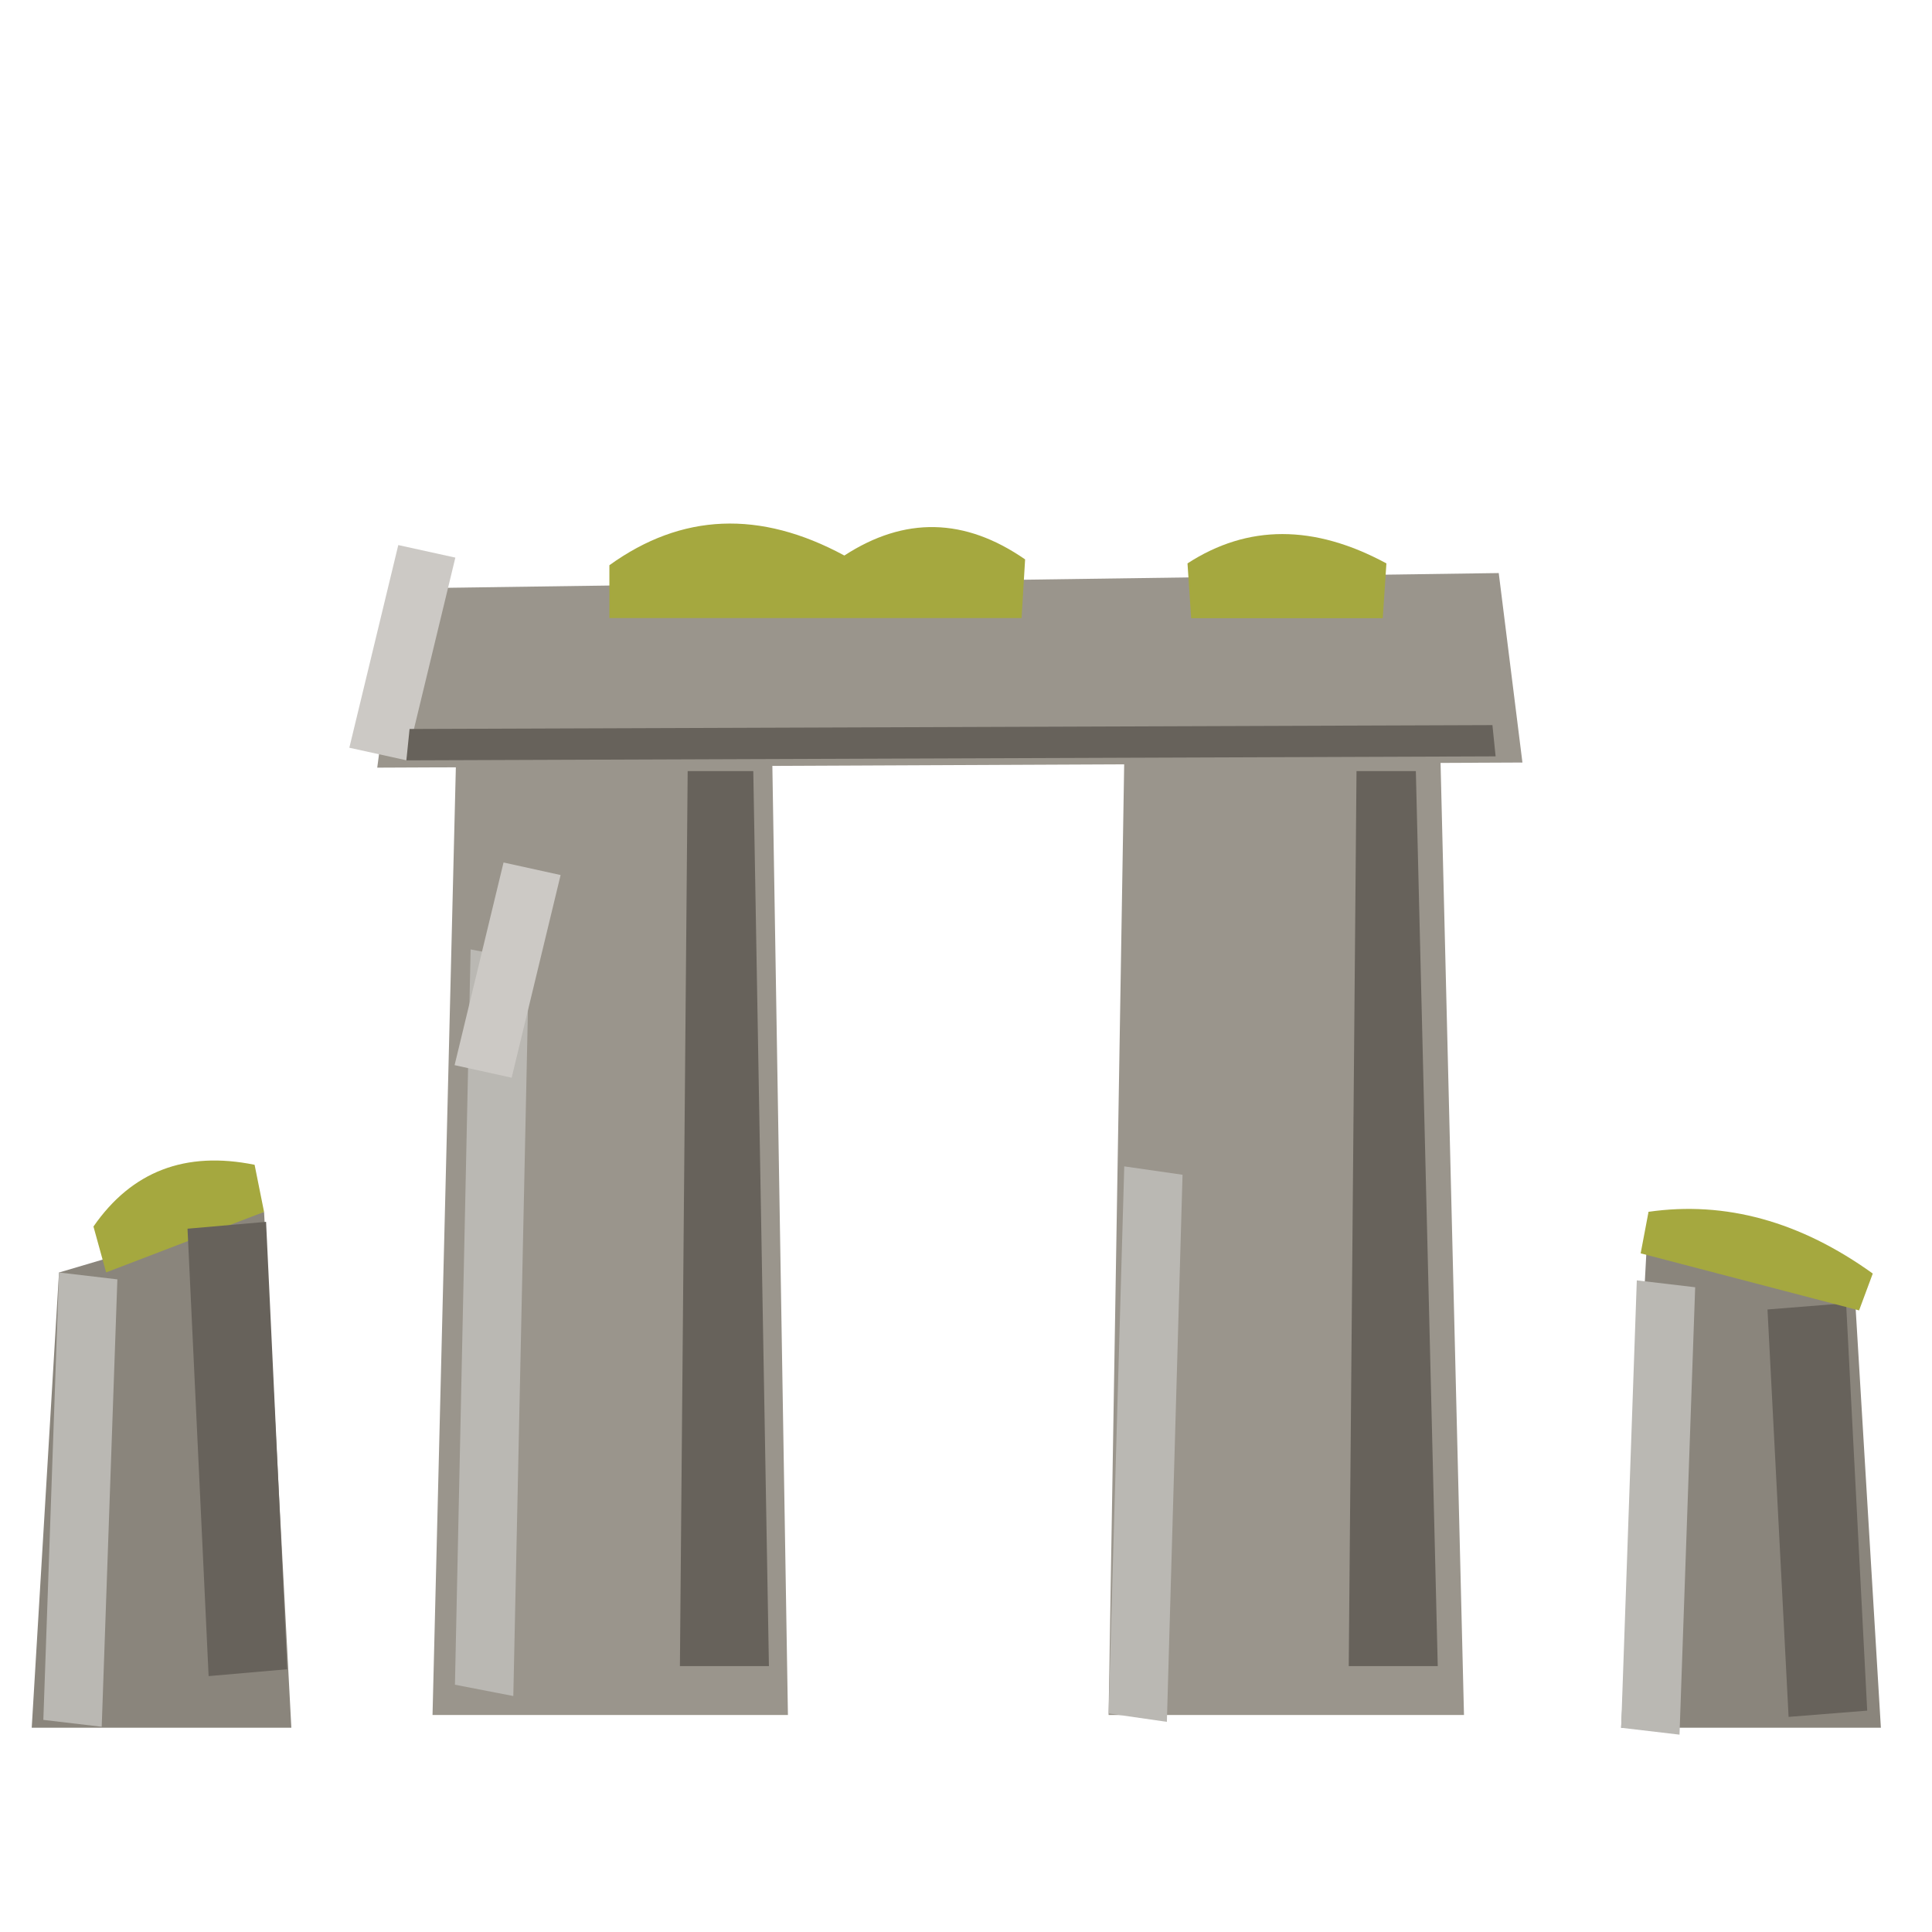
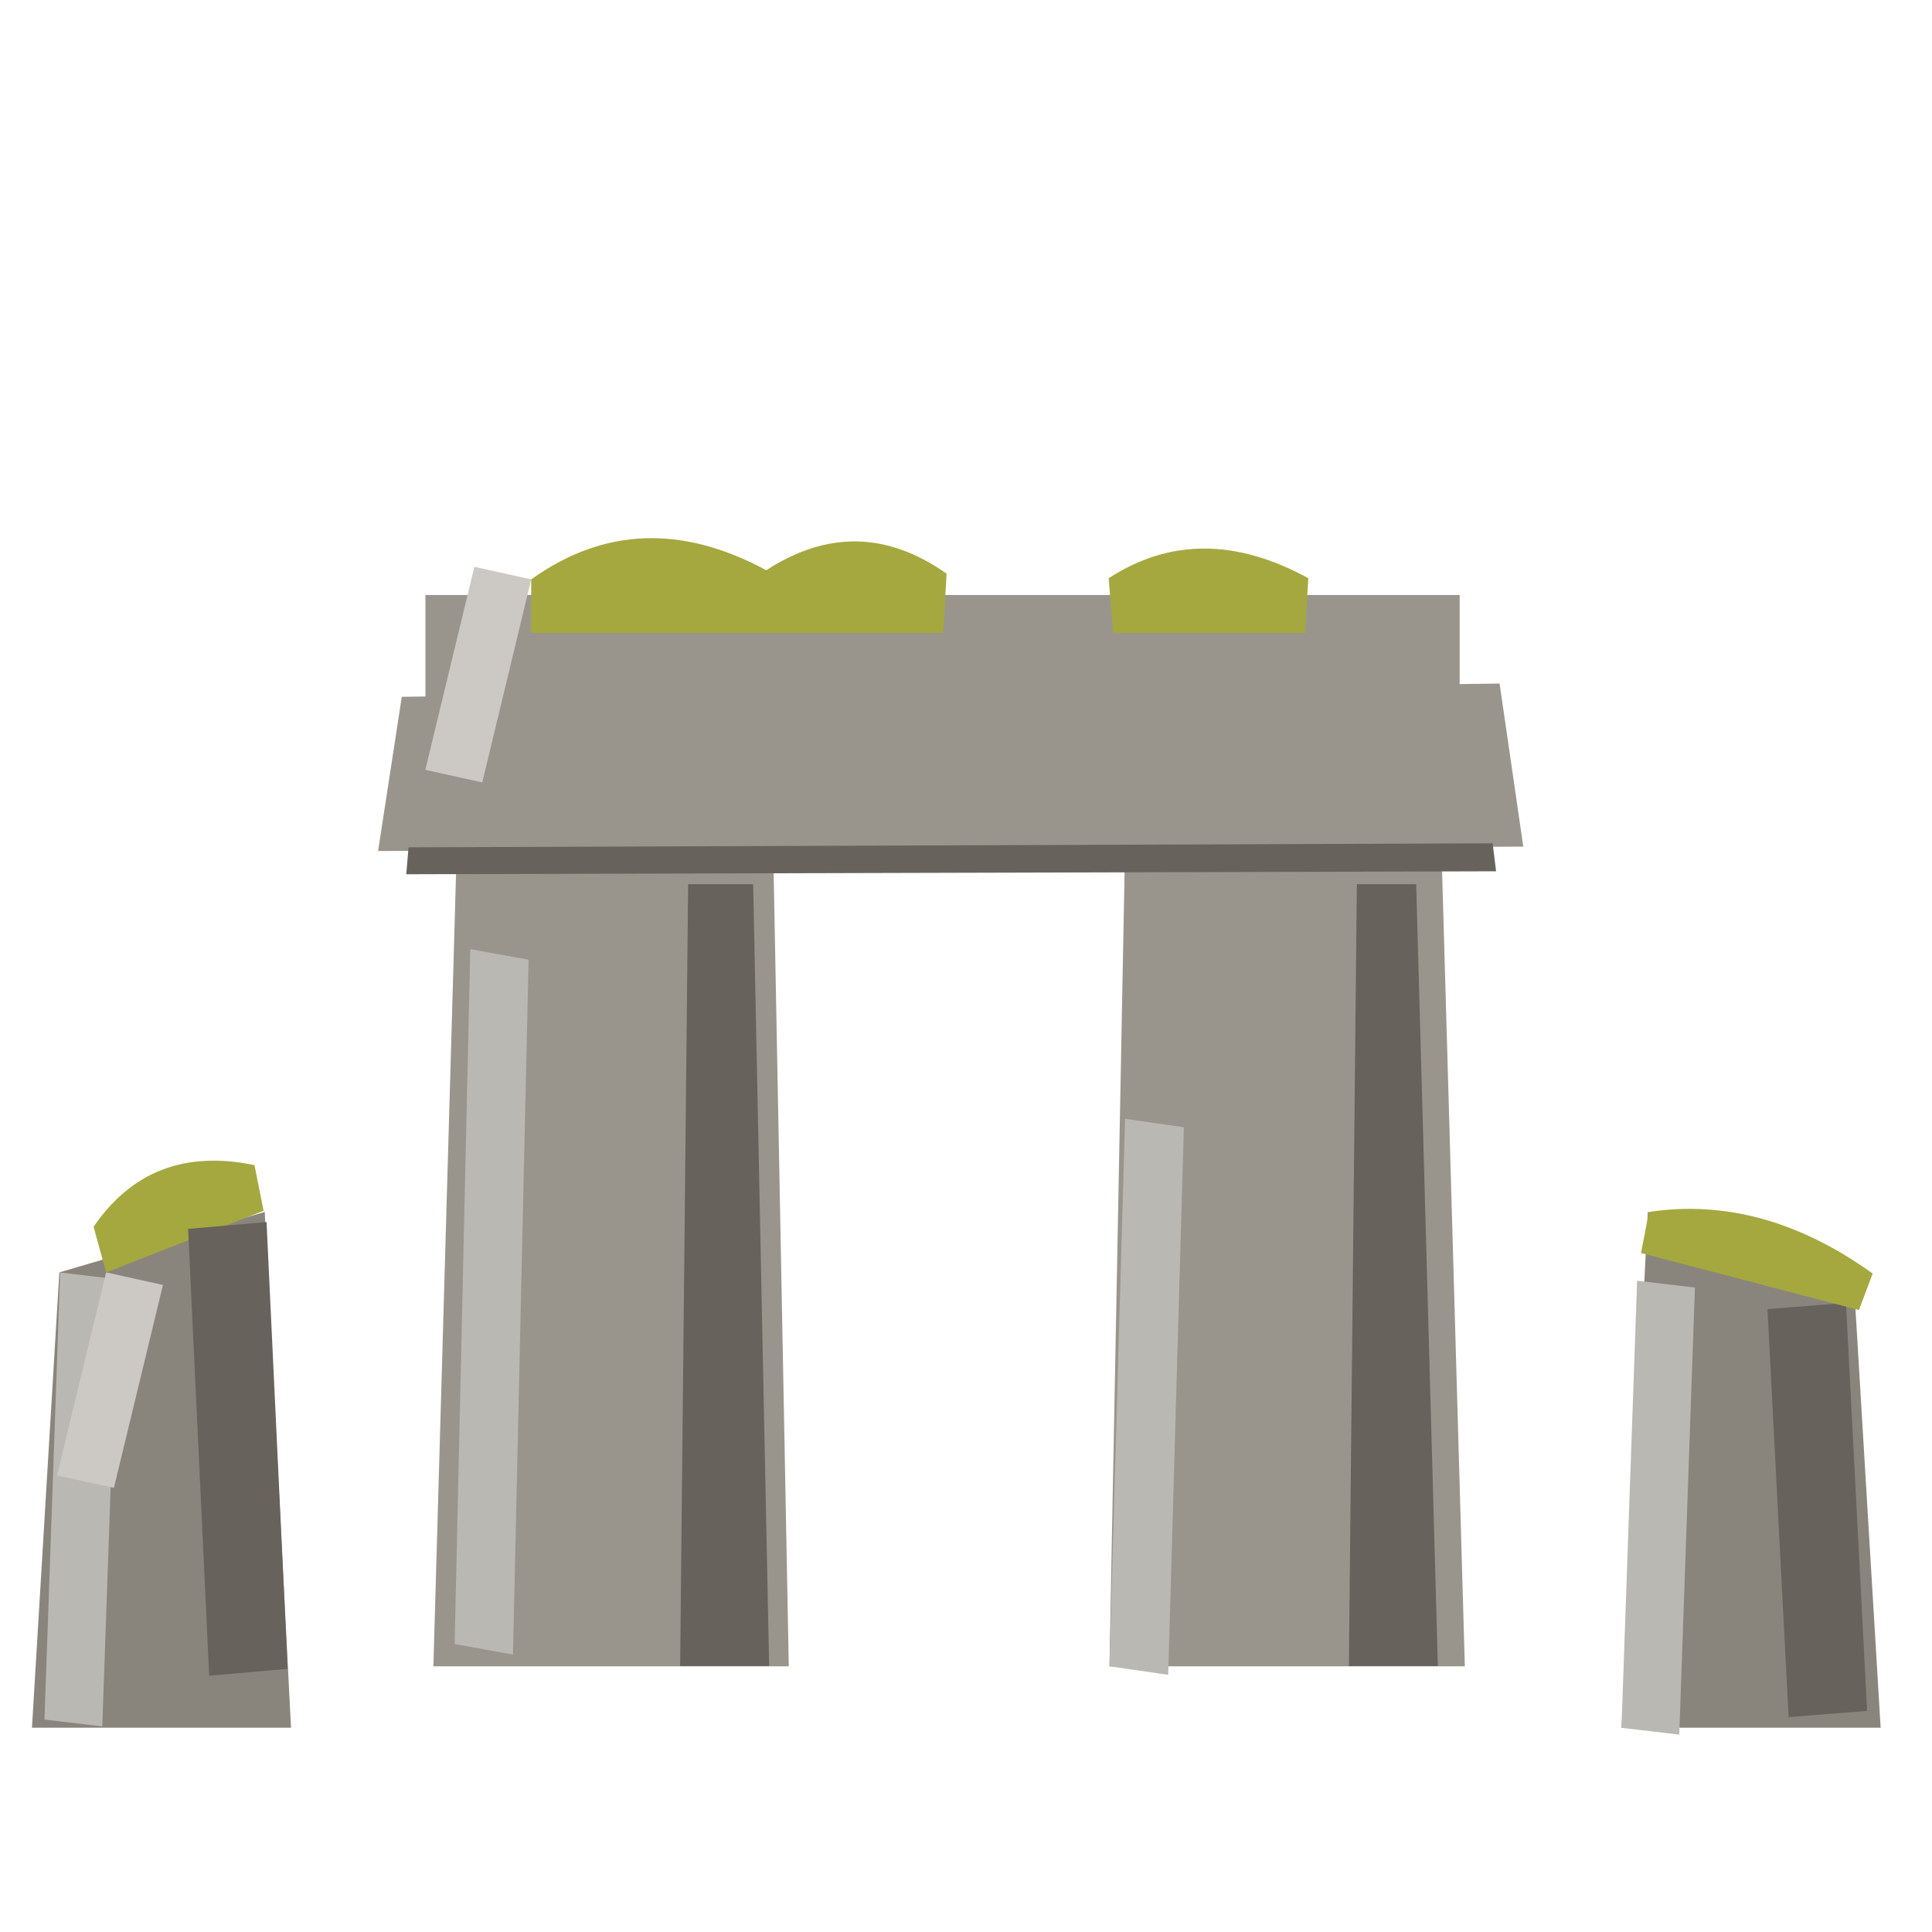
- <svg xmlns="http://www.w3.org/2000/svg" width="64" height="64" viewBox="0 0 16.93 16.93" version="1.1" id="svg6522">
-   <defs id="defs6526" />
-   <g id="g6510" transform="matrix(1.38417,0,0,0.8974603,-3.407477,1.92546)" style="fill:#9a958c;stroke:none;stroke-width:0.25;stroke-linejoin:round">
-     <path d="M 5.2,14.6 5.35,5.2 h 2 l 0.1,9.4 z" id="path6504" style="stroke:none" />
-     <path d="m 9.48,14.6 0.1,-9.4 h 2 l 0.15,9.4 z" id="path6506" style="stroke:none" />
-     <path d="M 4.85,5.35 5,3.6 11.95,3.45 12.1,5.3 Z" id="path6508" style="stroke:none" />
+ <svg xmlns="http://www.w3.org/2000/svg" width="64" height="64" viewBox="0 0 16.93 16.93" version="1.1" id="svg32">
+   <defs id="defs36" />
+   <rect style="opacity:1;fill:#9a958c;fill-opacity:1;stroke:none;stroke-width:0.876;stroke-miterlimit:4;stroke-dasharray:none;stroke-opacity:1" id="rect845" width="9.063" height="1.875" x="3.728" y="5.214" />
+   <g style="fill:#9a958c;stroke:none;stroke-width:0.25;stroke-linejoin:round" id="g6" transform="matrix(1,0,0,0.8605968,0,1.664466)">
+     <path d="M 5.2,14.6 5.35,5.2 h 2 l 0.1,9.4 z m 4.28,0 0.1,-9.4 h 2 l 0.15,9.4 z" style="stroke:none" transform="matrix(1.38417,0,0,0.89746,-3.4,1.93)" id="path2" />
+     <path d="M 4.85,5.35 5,3.6 11.95,3.45 12.1,5.3 Z" style="stroke:none" transform="matrix(1.38417,0,0,0.89746,-3.4,1.93)" id="path4" />
  </g>
-   <rect style="opacity:1;fill:#bab8b3;fill-opacity:1;stroke:none;stroke-width:0.882;stroke-linecap:round;stroke-miterlimit:4;stroke-dasharray:none;stroke-opacity:1;paint-order:stroke markers fill" id="rect10847-2-4-2-9" width="0.521" height="6.445" x="-4.884" y="7.492" transform="matrix(-0.9817712,-0.1900663,-0.02129791,0.9997732,0,0)" />
-   <rect style="opacity:1;fill:#bab8b3;fill-opacity:1;stroke:none;stroke-width:0.757;stroke-linecap:round;stroke-miterlimit:4;stroke-dasharray:none;stroke-opacity:1;paint-order:stroke markers fill" id="rect10847-2-4-2-5" width="0.516" height="4.796" x="-10.723" y="8.769" transform="matrix(-0.9897823,-0.1425868,-0.02861627,0.9995905,0,0)" />
-   <rect style="opacity:1;fill:#ccc9c5;fill-opacity:1;stroke:none;stroke-width:0.465;stroke-linecap:round;stroke-miterlimit:4;stroke-dasharray:none;stroke-opacity:1;paint-order:stroke markers fill" id="rect10847-2-4-2-8" width="0.512" height="1.827" x="-5.027" y="3.916" transform="matrix(-0.9766559,-0.2148099,-0.2347907,0.972046,0,0)" />
-   <path style="fill:#a5a83f;stroke-width:1.648" d="m 10.406,4.937 q 0.792,-0.514 1.743,0 l -0.032,0.48 h -1.679 z" id="path7079" />
-   <path style="fill:#a5a83f;stroke-width:1.648" d="M 5.34,4.953 Q 6.29,4.268 7.399,4.868 8.191,4.353 8.983,4.902 L 8.952,5.416 H 5.34 Z" id="path7081" />
-   <path d="M 5.958,14.6 6.026,6.757 H 6.601 L 6.738,14.6 Z m 5.861,0 0.068,-7.843 h 0.52 L 12.599,14.6 Z M 3.561,6.663 13.106,6.628 13.078,6.354 3.589,6.388 Z" id="path6512" style="fill:#67625b;stroke-width:1.084" />
-   <path style="fill:#8a857c;stroke:none;stroke-width:0.315;stroke-linejoin:round" id="path6514" d="M 0.278,15.14 0.517,11.151 2.314,10.619 2.553,15.14 Z" />
-   <path style="fill:#8a857c;stroke:none;stroke-width:0.315;stroke-linejoin:round" id="path6516" d="m 16.482,15.14 -0.24,-3.988 -1.796,-0.532 -0.24,4.52 z" />
-   <rect style="opacity:1;fill:#67625b;fill-opacity:1;stroke:none;stroke-width:0.756;stroke-linecap:round;stroke-miterlimit:4;stroke-dasharray:none;stroke-opacity:1;paint-order:stroke markers fill" id="rect10847" width="0.691" height="3.575" x="14.88" y="12.673" transform="matrix(0.9968441,-0.07938382,0.05171829,0.9986617,0,0)" />
-   <path style="fill:#a5a83f;stroke-width:1.584" d="m 0.819,10.748 q 0.503,-0.726 1.412,-0.541 l 0.083,0.413 -1.384,0.53 z" id="path7077" />
-   <path style="fill:#a5a83f;stroke-width:1.6" d="m 14.446,10.619 q 1.011,-0.145 1.965,0.541 l -0.12,0.323 -1.914,-0.5 z" id="path6520" />
-   <rect style="opacity:1;fill:#67625b;fill-opacity:1;stroke:none;stroke-width:0.793;stroke-linecap:round;stroke-miterlimit:4;stroke-dasharray:none;stroke-opacity:1;paint-order:stroke markers fill" id="rect10847-2" width="0.691" height="3.925" x="1.135" y="10.878" transform="matrix(0.9961993,-0.08710274,0.04711534,0.9988895,0,0)" />
-   <rect style="opacity:1;fill:#bab8b3;fill-opacity:1;stroke:none;stroke-width:0.684;stroke-linecap:round;stroke-miterlimit:4;stroke-dasharray:none;stroke-opacity:1;paint-order:stroke markers fill" id="rect10847-2-4" width="0.515" height="3.923" x="-1.425" y="11.051" transform="matrix(-0.9931342,-0.1169806,-0.03499117,0.9993876,0,0)" />
-   <rect style="opacity:1;fill:#bab8b3;fill-opacity:1;stroke:none;stroke-width:0.684;stroke-linecap:round;stroke-miterlimit:4;stroke-dasharray:none;stroke-opacity:1;paint-order:stroke markers fill" id="rect10847-2-4-2" width="0.515" height="3.923" x="-15.292" y="9.497" transform="matrix(-0.9931342,-0.1169806,-0.03499117,0.9993876,0,0)" />
-   <rect style="opacity:1;fill:#ccc9c5;fill-opacity:1;stroke:none;stroke-width:0.465;stroke-linecap:round;stroke-miterlimit:4;stroke-dasharray:none;stroke-opacity:1;paint-order:stroke markers fill" id="rect10847-2-4-2-8-9" width="0.512" height="1.827" x="-6.577" y="6.435" transform="matrix(-0.9766559,-0.2148099,-0.2347907,0.972046,0,0)" />
+   <path d="m 4.632,8.41 -0.511,-0.093 -0.137,6.089 0.511,0.093 z" style="opacity:1;fill:#bab8b3;fill-opacity:1;stroke:none;stroke-width:0.851;stroke-linecap:round;stroke-miterlimit:4;stroke-dasharray:none;stroke-opacity:1;paint-order:stroke markers fill" id="path8" />
+   <path d="m 10.374,9.878 -0.515,-0.074 -0.137,4.798 0.515,0.074 z" style="opacity:1;fill:#bab8b3;fill-opacity:1;stroke:none;stroke-width:0.755;stroke-linecap:round;stroke-miterlimit:4;stroke-dasharray:none;stroke-opacity:1;paint-order:stroke markers fill" id="path10" />
+   <path d="m 9.715,5.067 q 0.8,-0.52 1.75,0 l -0.03,0.48 h -1.68 z m -5.06,0.01 q 0.95,-0.68 2.06,-0.08 0.8,-0.52 1.58,0.03 l -0.03,0.52 h -3.61 z" style="fill:#a5a83f;stroke-width:1.648" id="path14" />
+   <path d="M 5.96,14.6 6.03,7.748 H 6.6 L 6.74,14.6 Z m 5.86,0 0.07,-6.852 h 0.52 L 12.6,14.6 Z M 3.56,7.661 13.11,7.635 13.08,7.39 3.58,7.425 Z" style="fill:#67625b;stroke-width:1.013" id="path16" />
+   <path d="m.28 15.14.24-3.99 1.8-.53.23 4.52Zm16.2 0-.24-3.99-1.8-.53-.23 4.52z" style="fill:#8a857c;stroke:none;stroke-width:.315;stroke-linejoin:round" id="path18" />
+   <path d="M14.88 12.67h.69v3.58h-.69z" style="opacity:1;fill:#67625b;fill-opacity:1;stroke:none;stroke-width:.756;stroke-linecap:round;stroke-miterlimit:4;stroke-dasharray:none;stroke-opacity:1;paint-order:stroke markers fill" transform="matrix(.99684 -.07938 .05172 .99866 0 0)" id="path20" />
+   <path d="M.82 10.75q.5-.73 1.41-.54l.08.4-1.38.54z" style="fill:#a5a83f;stroke-width:1.584" id="path22" />
+   <path d="M14.45 10.62q1-.15 1.96.54l-.12.32-1.91-.5z" style="fill:#a5a83f;stroke-width:1.6" id="path24" />
+   <path d="M1.14 10.88h.69v3.92h-.69z" style="opacity:1;fill:#67625b;fill-opacity:1;stroke:none;stroke-width:.793;stroke-linecap:round;stroke-miterlimit:4;stroke-dasharray:none;stroke-opacity:1;paint-order:stroke markers fill" transform="matrix(.9962 -.0871 .04712 .99889 0 0)" id="path26" />
+   <path d="M-1.43 11.05h.51v3.92h-.51zM-15.29 9.5h.51v3.92h-.51z" style="opacity:1;fill:#bab8b3;fill-opacity:1;stroke:none;stroke-width:.684;stroke-linecap:round;stroke-miterlimit:4;stroke-dasharray:none;stroke-opacity:1;paint-order:stroke markers fill" transform="matrix(-.99313 -.11698 -.035 .99939 0 0)" id="path28" />
+   <path d="M 1.428,11.26 0.93,11.15 0.5,12.929 0.998,13.038 Z" style="opacity:1;fill:#ccc9c5;fill-opacity:1;stroke:none;stroke-width:0.465;stroke-linecap:round;stroke-miterlimit:4;stroke-dasharray:none;stroke-opacity:1;paint-order:stroke markers fill" id="path30" />
+   <path d="M 4.655,5.077 4.157,4.967 3.727,6.746 4.226,6.856 Z" style="opacity:1;fill:#ccc9c5;fill-opacity:1;stroke:none;stroke-width:0.465;stroke-linecap:round;stroke-miterlimit:4;stroke-dasharray:none;stroke-opacity:1;paint-order:stroke markers fill" id="path12" />
</svg>
